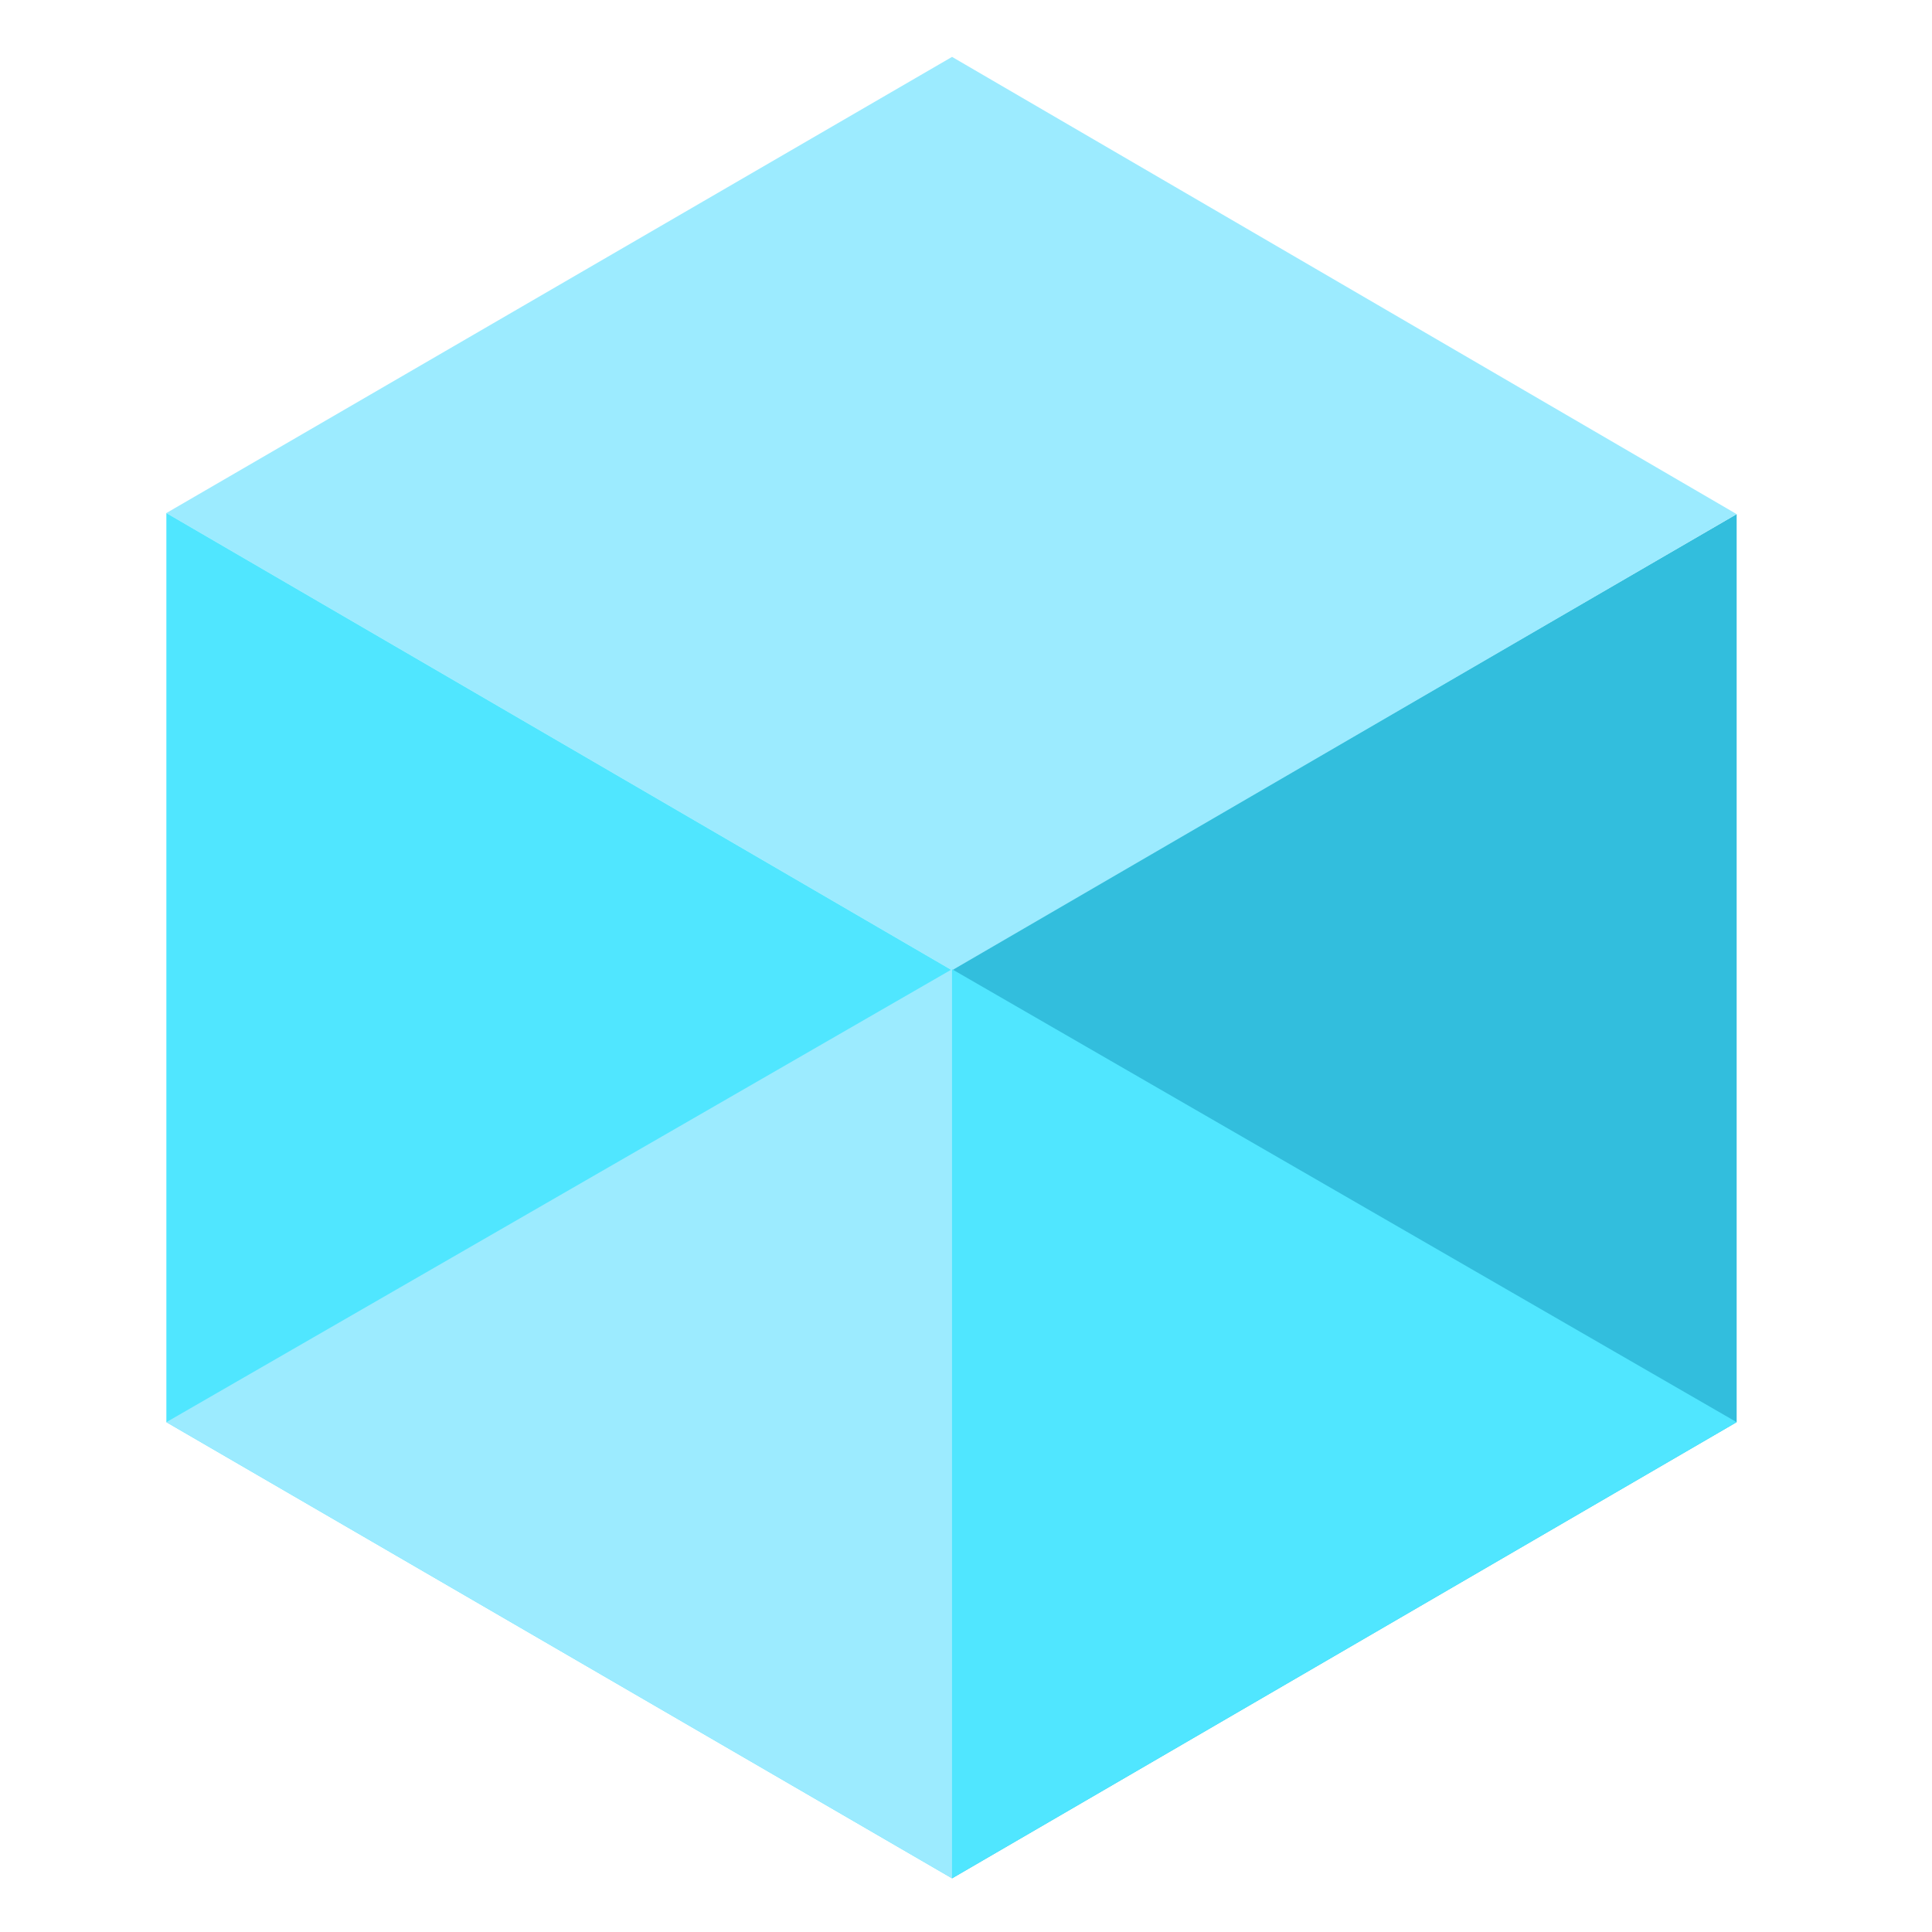
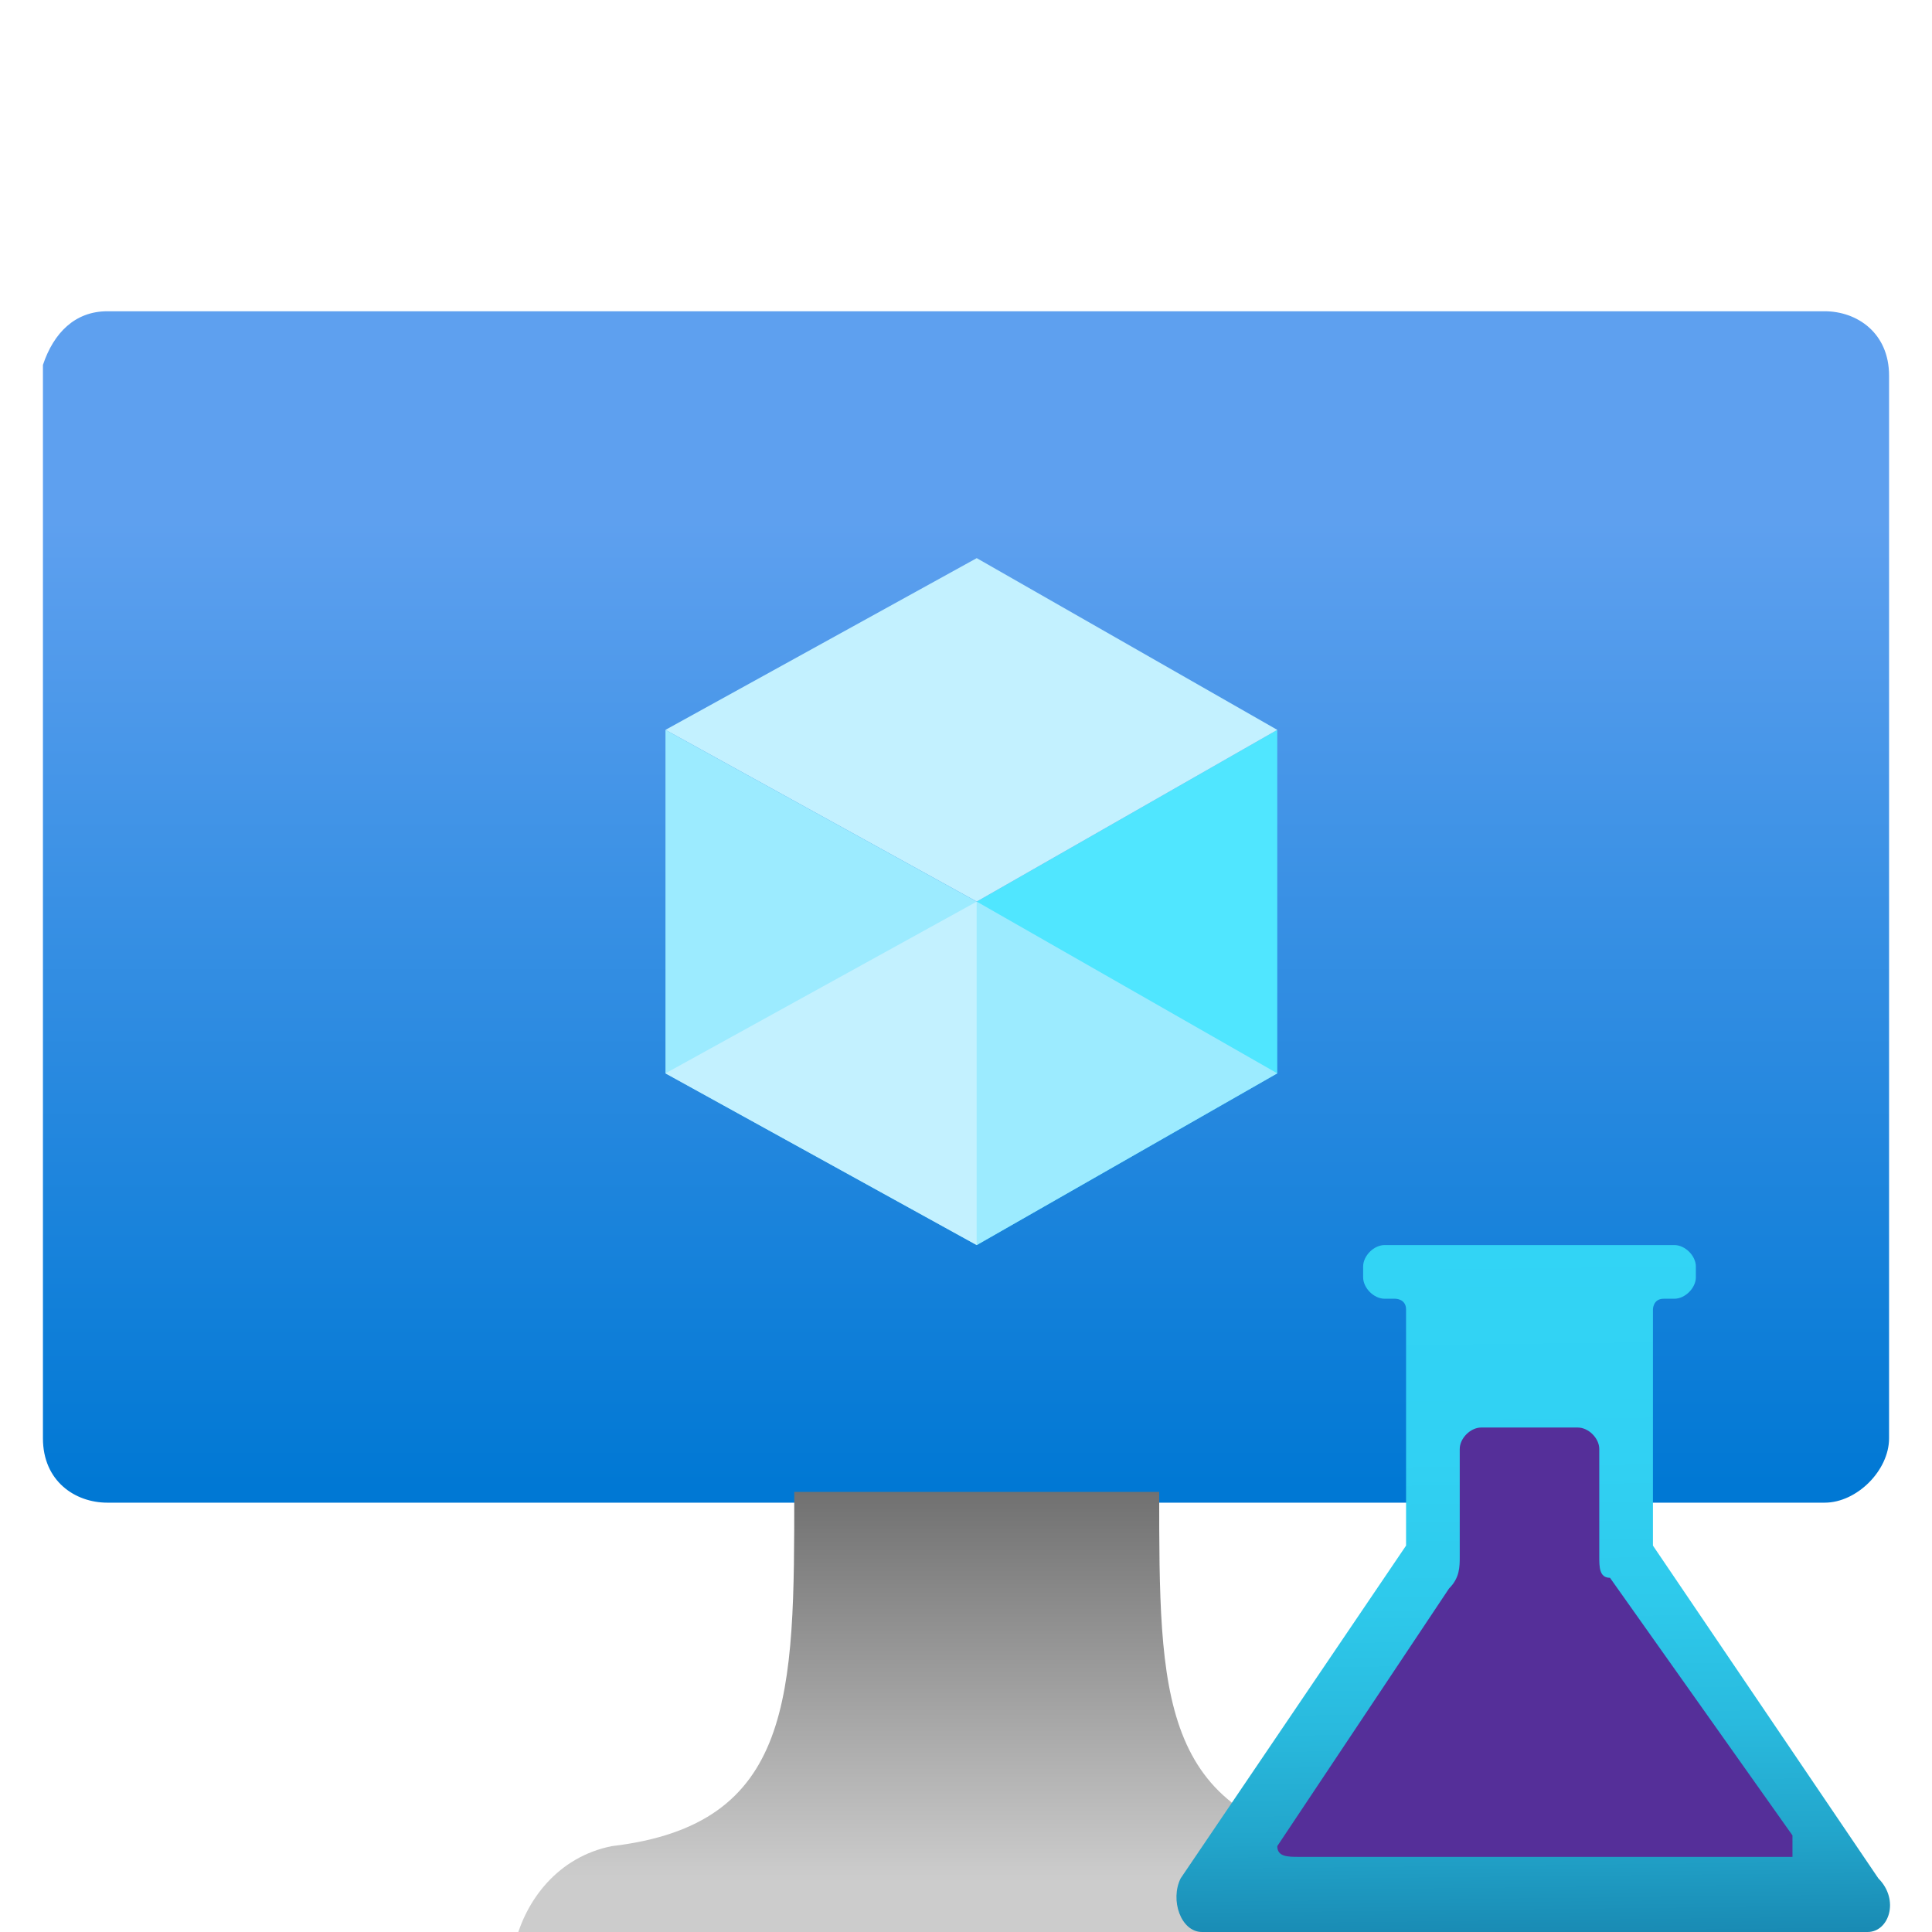
- <svg xmlns="http://www.w3.org/2000/svg" width="18" height="18" viewBox="0 0 18 18">
-   <path fill="#32bedd" d="M16.18 4.79v8.46L8.87 17.5V9.03l7.31-4.24z" />
-   <path fill="#9cebff" d="M16.18 4.79L8.87 9.04 1.55 4.78 8.87.53l7.31 4.26z" />
-   <path fill="#50e6ff" d="M8.87 9.04v8.46l-7.32-4.25V4.78l7.32 4.26z" />
-   <path fill="#9cebff" d="M1.55 13.25l7.32-4.22v8.47l-7.32-4.25z" />
-   <path fill="#50e6ff" d="M16.18 13.25L8.87 9.03v8.47l7.31-4.25z" />
+ <svg xmlns="http://www.w3.org/2000/svg" viewBox="0 0 18 18">
+   <g>
+     <linearGradient id="f0c62408-d0c4-4a8f-adf8-d01b53eff2a0" gradientUnits="userSpaceOnUse" x1="9" y1="785.877" x2="9" y2="774.88" gradientTransform="translate(0 -772)">
+       <stop offset="0" stop-color="#0078d4" />
+       <stop offset=".82" stop-color="#5ea0ef" />
+     </linearGradient>
+     <path fill="url(#f0c62408-d0c4-4a8f-adf8-d01b53eff2a0)" d="M1 2.9h16c.3 0 .6.2.6.6v9.9c0 .3-.3.6-.6.6H1c-.3 0-.6-.2-.6-.6v-10c.1-.3.3-.5.6-.5z" />
+     <path fill="#50E6FF" d="M11.9 6.8V10l-2.8 1.6V8.4z" />
+     <path fill="#C3F1FF" d="M11.9 6.8 9.1 8.4 6.2 6.8l2.9-1.6z" />
+     <path fill="#9CEBFF" d="M9.1 8.4v3.2L6.2 10V6.8z" />
+     <path fill="#C3F1FF" d="m6.2 10 2.9-1.6v3.2z" />
+     <path fill="#9CEBFF" d="M11.9 10 9.1 8.4v3.2z" />
+     <linearGradient id="5aa4dc75-1793-4838-ac27-6524c494aa4d" gradientUnits="userSpaceOnUse" x1="9.058" y1="790.123" x2="9.058" y2="785.877" gradientTransform="translate(0 -772)">
+       <stop offset=".15" stop-color="#ccc" />
+       <stop offset="1" stop-color="#707070" />
+     </linearGradient>
+     <path fill="url(#5aa4dc75-1793-4838-ac27-6524c494aa4d)" d="M12.5 17.2c-1.7-.3-1.7-1.4-1.7-3.3H7.4c0 1.9 0 3.1-1.7 3.3-.5.1-.8.5-.9.9h8.5c.1-.4-.3-.8-.8-.9z" />
+     <linearGradient id="f4fdce21-abb9-4a0a-8c8b-d73a7da79f3f" gradientUnits="userSpaceOnUse" x1="14.217" y1="783.467" x2="14.289" y2="790.046" gradientTransform="translate(0 -772)">
+       <stop offset="0" stop-color="#32d4f5" />
+       <stop offset=".32" stop-color="#31d1f3" />
+       <stop offset=".53" stop-color="#2ec9eb" />
+       <stop offset=".7" stop-color="#29bade" />
+       <stop offset=".86" stop-color="#22a5cb" />
+       <stop offset="1" stop-color="#198ab3" />
+       <stop offset="1" stop-color="#198ab3" />
+     </linearGradient>
+     <path fill="url(#f4fdce21-abb9-4a0a-8c8b-d73a7da79f3f)" d="M17.4 18h-6.2c-.2 0-.3-.3-.2-.5l2.1-3.1v-2.2c0-.1-.1-.1-.1-.1h-.1c-.1 0-.2-.1-.2-.2v-.1c0-.1.1-.2.2-.2h2.7c.1 0 .2.1.2.2v.1c0 .1-.1.2-.2.2h-.1c-.1 0-.1.1-.1.1v2.2l2.1 3.1c.2.2.1.5-.1.5z" />
+     <path fill="#552F99" d="m11.9 17.2 1.6-2.4c.1-.1.1-.2.1-.3v-1c0-.1.1-.2.2-.2h.9c.1 0 .2.1.2.2v1c0 .1 0 .2.1.2l1.7 2.4v.2h-4.6c-.1 0-.2 0-.2-.1 0 .1 0 0 0 0z" />
+   </g>
</svg>
